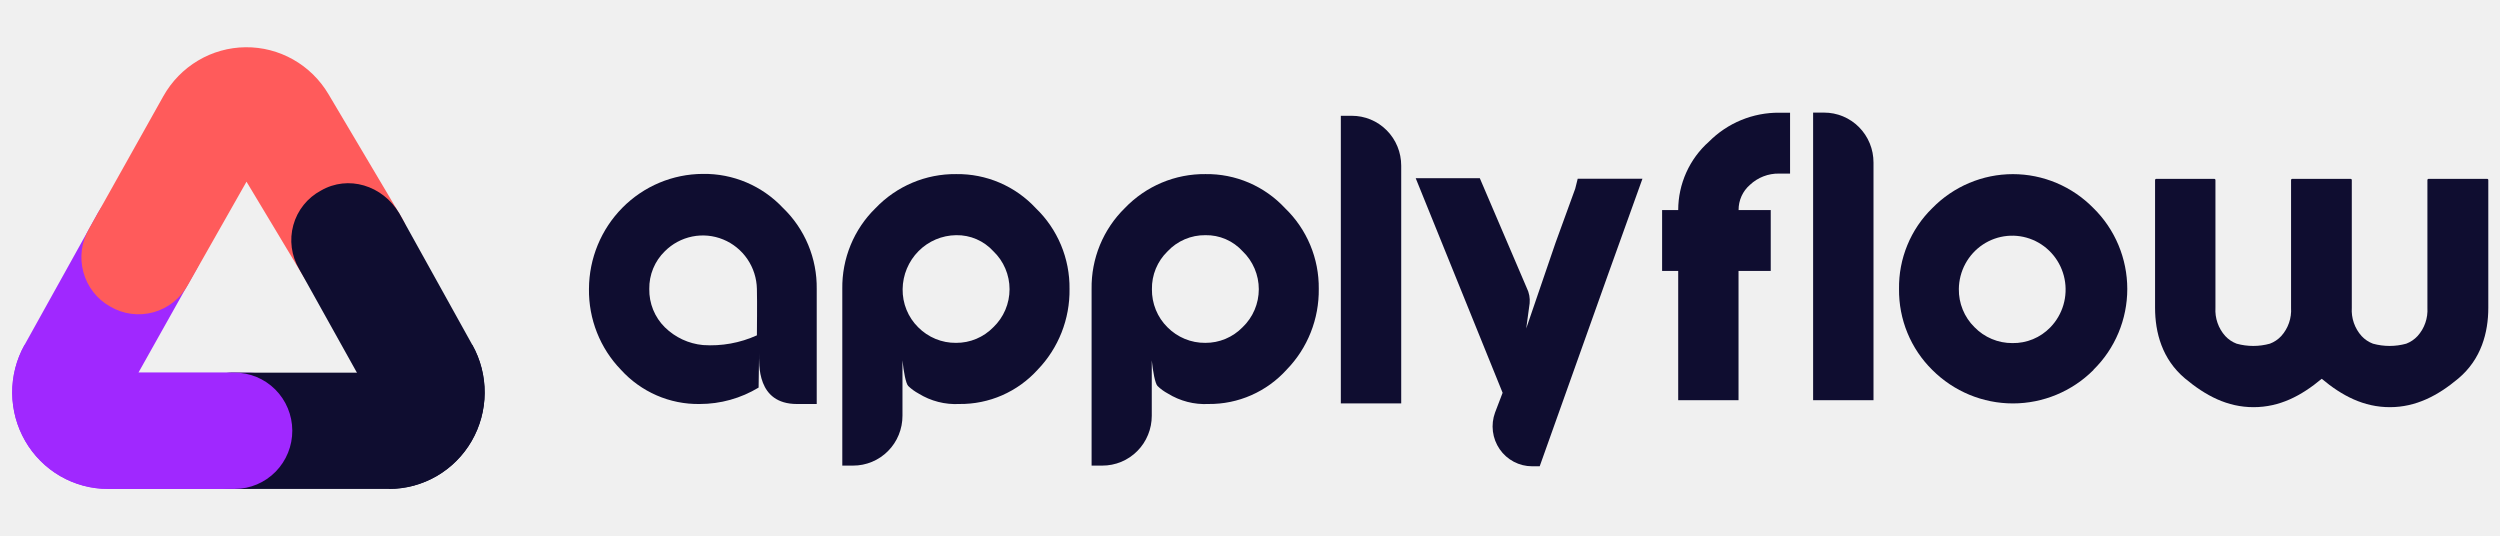
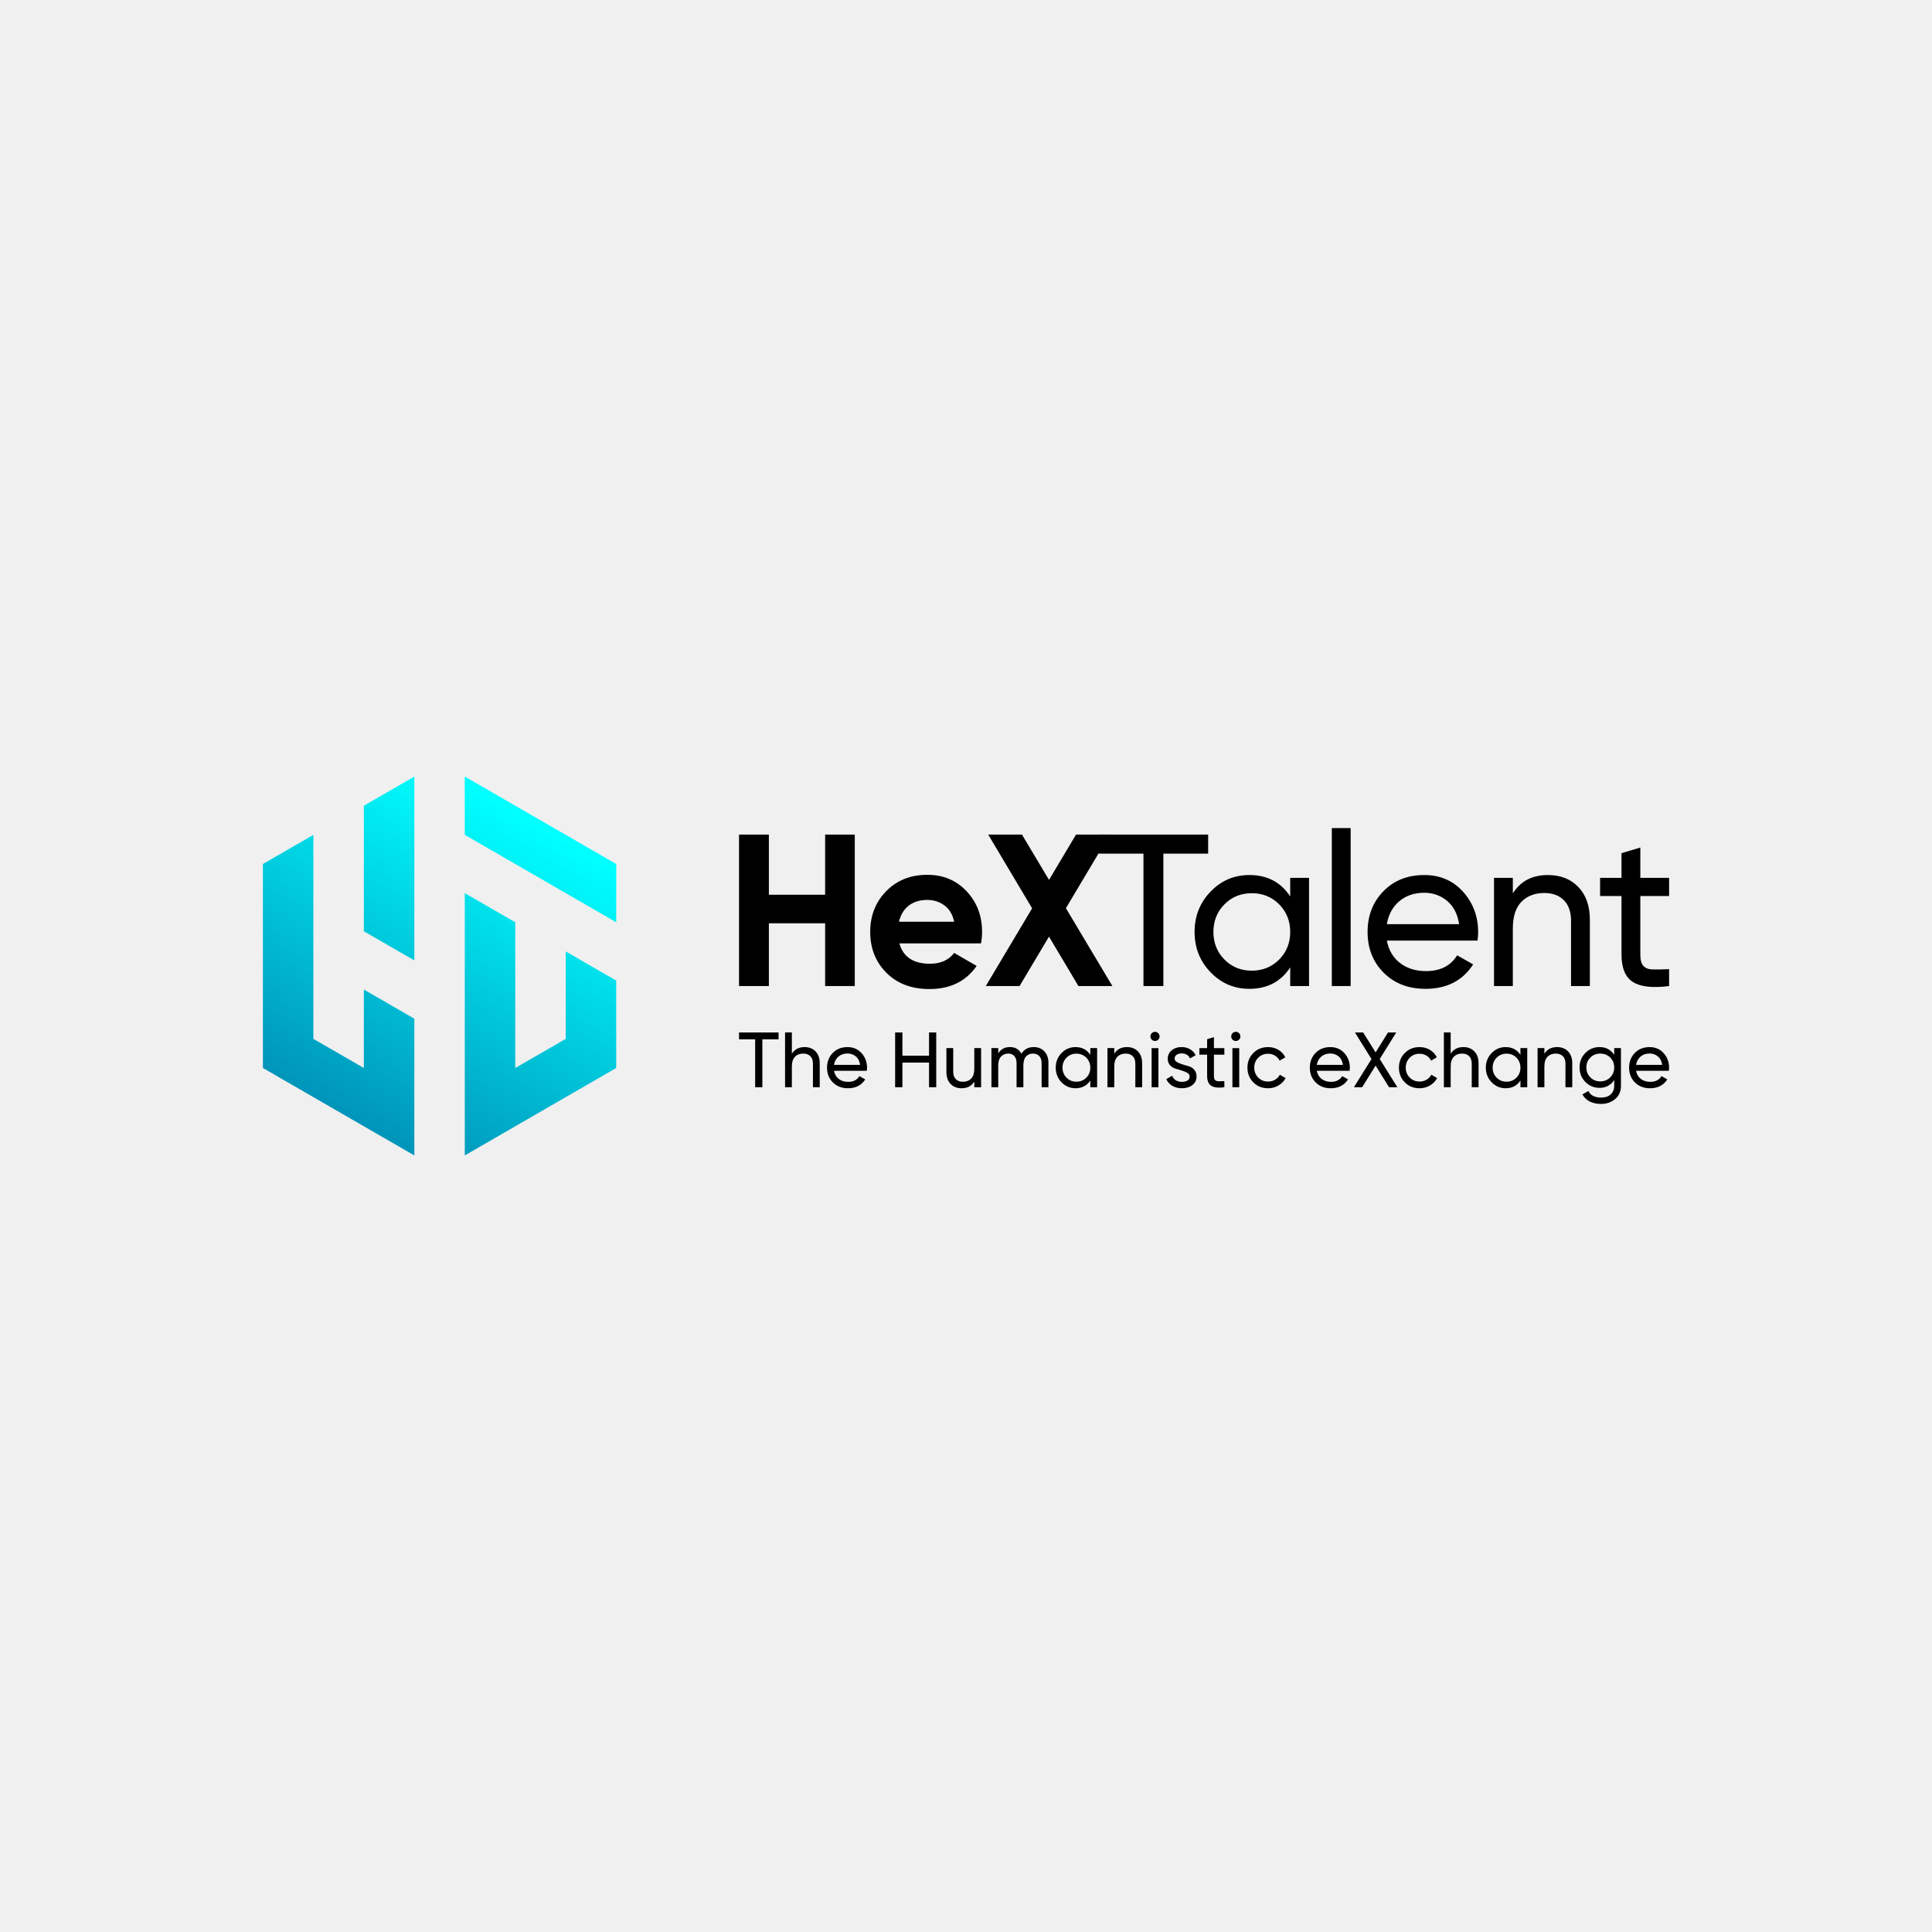
- <svg xmlns="http://www.w3.org/2000/svg" width="196" height="42" viewBox="0 0 196 42" fill="none">
-   <g clip-path="url(#clip0_1398_15889)">
-     <path fill-rule="evenodd" clip-rule="evenodd" d="M62.484 31.674C59.321 31.674 59.512 28.554 59.512 27.697L59.475 30.386C58.078 31.231 56.479 31.676 54.851 31.674C53.693 31.691 52.544 31.461 51.481 30.998C50.417 30.535 49.462 29.85 48.68 28.988C47.87 28.151 47.232 27.16 46.802 26.073C46.372 24.986 46.159 23.824 46.175 22.654C46.182 20.264 47.126 17.974 48.799 16.284C50.472 14.594 52.74 13.641 55.107 13.634C56.279 13.616 57.443 13.844 58.524 14.303C59.605 14.763 60.58 15.444 61.387 16.303C62.237 17.121 62.911 18.107 63.365 19.2C63.82 20.293 64.047 21.468 64.031 22.654V31.674H62.484ZM52.123 25.659C51.728 25.268 51.416 24.8 51.206 24.283C50.997 23.767 50.894 23.212 50.904 22.654C50.896 22.103 50.999 21.556 51.209 21.048C51.419 20.539 51.73 20.08 52.123 19.698C52.712 19.109 53.459 18.708 54.272 18.543C55.085 18.379 55.928 18.459 56.696 18.774C57.465 19.089 58.125 19.624 58.595 20.314C59.065 21.003 59.324 21.817 59.341 22.654C59.37 23.904 59.341 25.552 59.341 26.291C58.017 26.89 56.567 27.152 55.119 27.053C53.992 26.948 52.934 26.456 52.123 25.659Z" fill="#0F0D30" />
-     <path fill-rule="evenodd" clip-rule="evenodd" d="M85.581 36.503V22.653C85.564 21.474 85.786 20.303 86.233 19.214C86.681 18.125 87.345 17.139 88.183 16.318C89.002 15.462 89.986 14.784 91.073 14.325C92.161 13.866 93.33 13.636 94.509 13.649C95.676 13.632 96.834 13.861 97.908 14.321C98.983 14.782 99.95 15.463 100.749 16.323C101.596 17.138 102.268 18.121 102.723 19.21C103.178 20.299 103.406 21.471 103.392 22.653C103.406 23.82 103.192 24.978 102.762 26.062C102.333 27.145 101.695 28.133 100.887 28.967C100.111 29.829 99.164 30.516 98.106 30.982C97.049 31.449 95.906 31.684 94.752 31.673C93.631 31.732 92.519 31.446 91.561 30.853C91.265 30.695 90.991 30.497 90.749 30.262C90.559 30.062 90.388 29.123 90.299 28.253V32.591C90.3 33.106 90.2 33.616 90.005 34.091C89.811 34.567 89.525 34.999 89.164 35.362C88.803 35.726 88.375 36.014 87.903 36.21C87.432 36.405 86.927 36.505 86.417 36.503H85.581ZM91.529 25.658C91.136 25.269 90.825 24.804 90.616 24.29C90.407 23.776 90.303 23.225 90.311 22.669C90.302 22.119 90.406 21.572 90.615 21.063C90.825 20.555 91.136 20.095 91.529 19.713C91.91 19.304 92.372 18.98 92.884 18.76C93.397 18.541 93.948 18.431 94.505 18.438C95.052 18.428 95.595 18.535 96.099 18.753C96.602 18.971 97.054 19.294 97.424 19.701C97.824 20.084 98.142 20.545 98.36 21.057C98.578 21.568 98.69 22.119 98.69 22.675C98.69 23.232 98.578 23.783 98.36 24.294C98.142 24.806 97.824 25.267 97.424 25.65C97.042 26.043 96.586 26.355 96.082 26.566C95.579 26.778 95.038 26.884 94.493 26.88C93.943 26.885 93.398 26.78 92.889 26.57C92.38 26.36 91.918 26.05 91.529 25.658Z" fill="#0F0D30" />
-     <path fill-rule="evenodd" clip-rule="evenodd" d="M105.121 31.628V9.078H105.974C106.483 9.076 106.988 9.176 107.46 9.371C107.931 9.567 108.359 9.855 108.72 10.219C109.081 10.582 109.367 11.014 109.562 11.49C109.756 11.965 109.856 12.475 109.855 12.99V31.628H105.121Z" fill="#0F0D30" />
-     <path fill-rule="evenodd" clip-rule="evenodd" d="M133.983 11.104C133.226 11.774 132.62 12.599 132.204 13.524C131.788 14.45 131.572 15.454 131.571 16.47H130.309V21.243H131.571V31.378H136.301V21.243H138.826V16.47H136.305C136.302 16.096 136.38 15.724 136.533 15.383C136.687 15.041 136.912 14.738 137.194 14.494C137.816 13.909 138.639 13.591 139.488 13.609H140.341V8.836H139.488C138.468 8.828 137.456 9.024 136.511 9.413C135.566 9.802 134.706 10.377 133.983 11.104Z" fill="#0F0D30" />
-     <path fill-rule="evenodd" clip-rule="evenodd" d="M142.148 31.378V8.828H143.001C143.511 8.826 144.016 8.926 144.487 9.121C144.958 9.317 145.387 9.605 145.747 9.968C146.108 10.332 146.394 10.764 146.589 11.24C146.784 11.715 146.883 12.225 146.882 12.74V31.378H142.148Z" fill="#0F0D30" />
-     <path fill-rule="evenodd" clip-rule="evenodd" d="M164.129 29.006C162.448 30.686 160.177 31.629 157.812 31.629C155.446 31.629 153.176 30.686 151.494 29.006C150.656 28.181 149.992 27.192 149.543 26.101C149.095 25.009 148.87 23.837 148.884 22.655C148.866 21.475 149.089 20.304 149.537 19.215C149.985 18.125 150.65 17.14 151.49 16.32C152.316 15.475 153.3 14.804 154.385 14.346C155.47 13.888 156.634 13.652 157.81 13.652C158.985 13.652 160.15 13.888 161.234 14.346C162.319 14.804 163.303 15.475 164.129 16.32C164.968 17.143 165.634 18.128 166.089 19.216C166.544 20.304 166.779 21.474 166.779 22.655C166.779 23.836 166.544 25.005 166.089 26.093C165.634 27.181 164.968 28.166 164.129 28.989V29.006ZM157.771 26.898C158.323 26.908 158.872 26.804 159.383 26.593C159.894 26.381 160.357 26.067 160.743 25.668C161.223 25.175 161.576 24.571 161.771 23.908C161.966 23.245 161.997 22.544 161.861 21.866C161.725 21.188 161.427 20.554 160.992 20.02C160.557 19.486 159.999 19.067 159.367 18.802C158.735 18.536 158.048 18.431 157.366 18.496C156.684 18.561 156.028 18.793 155.456 19.174C154.885 19.554 154.414 20.07 154.085 20.677C153.757 21.284 153.581 21.963 153.573 22.655C153.565 23.21 153.669 23.762 153.878 24.275C154.087 24.789 154.398 25.255 154.791 25.643C155.179 26.044 155.643 26.361 156.155 26.576C156.667 26.792 157.216 26.901 157.771 26.898Z" fill="#0F0D30" />
-     <path fill-rule="evenodd" clip-rule="evenodd" d="M119.656 25.752L121.954 19.036L123.497 14.793L123.692 14.014H128.767L126.083 21.484L120.712 36.556H120.115C119.616 36.556 119.124 36.434 118.682 36.201C118.239 35.968 117.859 35.63 117.574 35.216C117.289 34.803 117.107 34.325 117.044 33.825C116.981 33.325 117.039 32.817 117.212 32.345L117.805 30.795L110.992 13.973H116.018L119.701 22.583C119.886 22.951 119.963 23.365 119.924 23.776L119.656 25.752Z" fill="#0F0D30" />
-     <path fill-rule="evenodd" clip-rule="evenodd" d="M194.969 14.022H190.402C190.377 14.022 190.353 14.032 190.336 14.049C190.318 14.067 190.309 14.091 190.309 14.116V24.128C190.334 24.531 190.278 24.935 190.146 25.316C190.013 25.698 189.806 26.048 189.537 26.346C189.29 26.612 188.986 26.817 188.648 26.945C187.795 27.18 186.895 27.18 186.042 26.945C185.702 26.818 185.396 26.613 185.148 26.346C184.88 26.047 184.674 25.697 184.542 25.316C184.41 24.935 184.355 24.531 184.381 24.128V14.116C184.381 14.091 184.371 14.067 184.354 14.049C184.336 14.032 184.312 14.022 184.288 14.022H179.712C179.687 14.022 179.663 14.032 179.646 14.049C179.628 14.067 179.619 14.091 179.619 14.116V24.128C179.644 24.531 179.59 24.935 179.458 25.316C179.326 25.697 179.12 26.047 178.851 26.346C178.604 26.613 178.298 26.818 177.958 26.945C177.105 27.18 176.205 27.18 175.352 26.945C175.014 26.817 174.709 26.612 174.462 26.346C174.193 26.048 173.986 25.698 173.854 25.316C173.721 24.935 173.666 24.531 173.691 24.128V14.116C173.691 14.091 173.681 14.067 173.664 14.049C173.646 14.032 173.622 14.022 173.598 14.022H169.05C169.038 14.022 169.026 14.024 169.015 14.029C169.003 14.034 168.993 14.041 168.984 14.049C168.976 14.058 168.969 14.069 168.964 14.08C168.959 14.091 168.957 14.104 168.957 14.116V24.128C168.957 26.084 169.517 28.167 171.3 29.667C172.924 31.024 174.625 31.922 176.675 31.922C178.725 31.922 180.418 31.037 182.022 29.696C183.622 31.037 185.327 31.922 187.365 31.922C189.403 31.922 191.129 31.024 192.741 29.667C194.523 28.167 195.083 26.084 195.083 24.128V14.116C195.083 14.102 195.081 14.088 195.075 14.075C195.069 14.062 195.06 14.05 195.049 14.041C195.038 14.032 195.025 14.025 195.011 14.022C194.998 14.019 194.983 14.019 194.969 14.022Z" fill="#0F0D30" />
-     <path fill-rule="evenodd" clip-rule="evenodd" d="M66.036 36.503V22.653C66.019 21.473 66.241 20.302 66.689 19.213C67.138 18.123 67.802 17.138 68.643 16.318C69.461 15.462 70.443 14.784 71.53 14.325C72.617 13.866 73.786 13.636 74.964 13.649C76.132 13.632 77.29 13.861 78.365 14.321C79.44 14.781 80.409 15.463 81.208 16.323C82.055 17.138 82.727 18.121 83.182 19.21C83.637 20.299 83.865 21.471 83.851 22.653C83.868 23.822 83.655 24.983 83.227 26.069C82.798 27.155 82.162 28.146 81.355 28.983C80.576 29.843 79.627 30.526 78.569 30.99C77.512 31.453 76.369 31.686 75.216 31.673C74.092 31.733 72.976 31.447 72.016 30.853C71.721 30.693 71.448 30.495 71.204 30.262C71.014 30.062 70.843 29.123 70.754 28.253V32.591C70.755 33.106 70.656 33.615 70.462 34.091C70.268 34.567 69.982 34.999 69.621 35.362C69.261 35.726 68.833 36.014 68.362 36.209C67.891 36.405 67.386 36.505 66.876 36.503H66.036ZM71.984 25.658C71.591 25.269 71.28 24.804 71.071 24.29C70.862 23.776 70.758 23.225 70.766 22.669C70.78 21.55 71.227 20.481 72.011 19.69C72.796 18.899 73.856 18.45 74.964 18.438C75.511 18.428 76.055 18.535 76.558 18.753C77.061 18.971 77.513 19.294 77.883 19.701C78.283 20.084 78.602 20.545 78.819 21.057C79.037 21.568 79.149 22.119 79.149 22.675C79.149 23.232 79.037 23.783 78.819 24.294C78.602 24.806 78.283 25.267 77.883 25.65C77.501 26.043 77.045 26.355 76.541 26.566C76.038 26.778 75.497 26.884 74.952 26.88C74.402 26.886 73.856 26.781 73.346 26.571C72.837 26.361 72.374 26.051 71.984 25.658Z" fill="#0F0D30" />
-     <path d="M19.666 38.33H8.453C7.143 38.33 5.857 37.984 4.721 37.326C3.586 36.667 2.64 35.72 1.98 34.579C1.32 33.437 0.967 32.14 0.957 30.818C0.947 29.496 1.281 28.194 1.924 27.043L7.697 16.657C7.985 16.14 8.372 15.686 8.834 15.32C9.296 14.954 9.825 14.684 10.39 14.525C10.956 14.366 11.547 14.321 12.13 14.393C12.713 14.464 13.276 14.652 13.787 14.944C14.297 15.236 14.745 15.628 15.103 16.097C15.461 16.566 15.724 17.103 15.875 17.675C16.026 18.247 16.063 18.844 15.983 19.431C15.904 20.018 15.709 20.583 15.411 21.093L10.852 29.216H19.617C20.789 29.244 21.904 29.733 22.725 30.577C23.546 31.422 24.009 32.557 24.015 33.741C24.022 34.924 23.571 36.064 22.759 36.918C21.947 37.772 20.838 38.272 19.666 38.313V38.33Z" fill="#A028FF" />
-     <path d="M18.204 38.33H30.502C31.811 38.33 33.098 37.984 34.233 37.326C35.369 36.668 36.314 35.721 36.974 34.579C37.635 33.437 37.987 32.141 37.997 30.819C38.007 29.496 37.674 28.195 37.031 27.043L27.981 29.216H18.237C15.776 29.216 14.822 31.266 14.822 33.726C14.822 36.186 15.695 38.33 18.204 38.33Z" fill="#0F0D30" />
-     <path d="M31.518 17.102L25.757 7.39C25.085 6.254 24.131 5.316 22.988 4.669C21.846 4.022 20.555 3.689 19.245 3.704C17.936 3.718 16.652 4.078 15.524 4.75C14.395 5.421 13.461 6.379 12.813 7.529L6.979 17.939C6.685 18.447 6.494 19.009 6.418 19.593C6.342 20.177 6.383 20.77 6.537 21.337C6.691 21.905 6.956 22.436 7.317 22.898C7.677 23.361 8.126 23.746 8.636 24.032C9.143 24.331 9.705 24.525 10.288 24.602C10.871 24.68 11.463 24.639 12.03 24.482C12.597 24.326 13.128 24.057 13.591 23.691C14.053 23.325 14.439 22.869 14.726 22.351L19.326 14.245L23.792 21.678C24.392 22.713 25.376 23.464 26.525 23.767C27.674 24.069 28.896 23.898 29.92 23.291C30.945 22.685 31.689 21.692 31.988 20.531C32.288 19.37 32.119 18.137 31.518 17.102Z" fill="#FF5B5B" />
-     <path d="M10.852 29.216H18.383C19.58 29.21 20.73 29.685 21.58 30.536C22.43 31.387 22.911 32.544 22.916 33.753C22.922 34.961 22.451 36.123 21.609 36.981C20.766 37.84 19.621 38.325 18.424 38.33H8.453C7.143 38.33 5.857 37.984 4.721 37.326C3.586 36.668 2.64 35.721 1.98 34.579C1.32 33.437 0.967 32.141 0.957 30.819C0.947 29.496 1.281 28.195 1.924 27.043L10.852 29.216Z" fill="#A028FF" />
-     <path d="M30.503 38.33C31.813 38.33 33.099 37.984 34.235 37.326C35.37 36.667 36.315 35.72 36.976 34.579C37.636 33.437 37.989 32.14 37.999 30.818C38.008 29.496 37.675 28.194 37.032 27.043L31.307 16.727C29.988 14.517 27.288 13.705 25.156 14.944C24.633 15.223 24.172 15.607 23.801 16.072C23.429 16.537 23.156 17.074 22.997 17.649C22.837 18.225 22.796 18.827 22.875 19.419C22.954 20.011 23.151 20.581 23.455 21.094L27.982 29.216" fill="#0F0D30" />
+ <svg xmlns="http://www.w3.org/2000/svg" xmlns:xlink="http://www.w3.org/1999/xlink" version="1.1" id="Layer_1" x="0px" y="0px" width="240px" height="240px" viewBox="0 0 240 240" enable-background="new 0 0 240 240" xml:space="preserve">
+   <path d="M138.184,122.488h-4.22l-3.655-6.137l-3.655,6.137h-4.192l5.751-9.654l-5.456-9.161h4.193l3.364,5.631l3.355-5.631h4.192  l-5.451,9.147L138.184,122.488z M111.675,114.505h6.854c-0.197-0.914-0.605-1.595-1.223-2.043c-0.618-0.448-1.321-0.671-2.11-0.671  c-0.932,0-1.702,0.237-2.312,0.712C112.275,112.978,111.872,113.646,111.675,114.505z M111.729,117.193  c0.466,1.684,1.729,2.526,3.79,2.526c1.326,0,2.33-0.448,3.011-1.344l2.794,1.613c-1.326,1.917-3.278,2.876-5.859,2.876  c-2.222,0-4.005-0.672-5.348-2.016c-1.344-1.344-2.016-3.037-2.016-5.08c0-2.025,0.663-3.714,1.989-5.066  c1.326-1.353,3.028-2.03,5.107-2.03c1.971,0,3.597,0.681,4.878,2.043c1.281,1.362,1.922,3.046,1.922,5.053  c0,0.448-0.045,0.923-0.135,1.425H111.729z M102.501,103.674h3.682v18.814h-3.682v-7.795h-6.988v7.795h-3.708v-18.814h3.708v7.472  h6.988V103.674z" />
+   <path d="M207.342,111.307h-3.574v7.283c0,0.664,0.13,1.133,0.39,1.411s0.658,0.421,1.196,0.43c0.537,0.009,1.2-0.004,1.988-0.04  v2.097c-2.042,0.269-3.538,0.103-4.488-0.498c-0.949-0.6-1.424-1.733-1.424-3.4v-7.283h-2.661v-2.258h2.661v-3.064l2.338-0.699  v3.763h3.574V111.307z M192.283,108.7c1.576,0,2.84,0.497,3.789,1.492c0.95,0.994,1.425,2.342,1.425,4.044v8.252h-2.338v-8.117  c0-1.093-0.296-1.94-0.888-2.54c-0.591-0.6-1.406-0.9-2.445-0.9c-1.164,0-2.105,0.363-2.822,1.088s-1.075,1.841-1.075,3.346v7.123  h-2.338v-13.439h2.338v1.936C188.879,109.461,190.33,108.7,192.283,108.7z M176.929,110.904c-1.255,0-2.294,0.354-3.118,1.062  c-0.824,0.708-1.335,1.653-1.532,2.835h8.978c-0.197-1.272-0.699-2.239-1.506-2.903  C178.944,111.235,178.004,110.904,176.929,110.904z M172.278,116.844c0.233,1.201,0.784,2.132,1.653,2.795  c0.869,0.663,1.939,0.995,3.212,0.995c1.773,0,3.063-0.654,3.87-1.962l1.989,1.128c-1.309,2.025-3.279,3.037-5.913,3.037  c-2.133,0-3.866-0.667-5.201-2.002s-2.002-3.024-2.002-5.066c0-2.025,0.653-3.709,1.962-5.053c1.308-1.344,3.001-2.016,5.08-2.016  c1.971,0,3.579,0.694,4.824,2.083c1.245,1.388,1.868,3.059,1.868,5.012c0,0.34-0.027,0.689-0.081,1.048H172.278z M165.443,122.488  v-19.621h2.339v19.621H165.443z M155.491,120.58c1.362,0,2.499-0.461,3.413-1.384s1.371-2.065,1.371-3.427s-0.457-2.504-1.371-3.427  c-0.914-0.923-2.051-1.384-3.413-1.384c-1.344,0-2.473,0.461-3.387,1.384c-0.913,0.922-1.37,2.065-1.37,3.427  s0.457,2.504,1.37,3.427C153.019,120.118,154.147,120.58,155.491,120.58z M160.275,109.049h2.338v13.439h-2.338v-2.312  c-1.165,1.774-2.857,2.661-5.08,2.661c-1.881,0-3.484-0.685-4.811-2.056c-1.326-1.371-1.989-3.042-1.989-5.013  c0-1.971,0.663-3.642,1.989-5.013c1.326-1.371,2.93-2.056,4.811-2.056c2.223,0,3.915,0.887,5.08,2.661V109.049z M150.081,103.674  v2.365h-5.563v16.449h-2.473v-16.449h-5.537v-2.365H150.081z" />
+   <path d="M204.921,130.869c-0.454,0-0.83,0.129-1.128,0.385c-0.299,0.256-0.483,0.598-0.555,1.026h3.248  c-0.071-0.461-0.253-0.811-0.545-1.051C205.65,130.989,205.31,130.869,204.921,130.869 M203.238,133.02  c0.084,0.434,0.283,0.771,0.598,1.011s0.702,0.36,1.162,0.36c0.643,0,1.109-0.237,1.4-0.71l0.72,0.408  c-0.473,0.732-1.186,1.099-2.14,1.099c-0.771,0-1.398-0.241-1.881-0.725c-0.483-0.482-0.725-1.094-0.725-1.833  c0-0.732,0.236-1.342,0.709-1.828c0.474-0.486,1.087-0.729,1.839-0.729c0.713,0,1.295,0.251,1.745,0.754  c0.451,0.502,0.676,1.106,0.676,1.813c0,0.123-0.01,0.25-0.029,0.38H203.238z M197.559,133.836c0.331,0.33,0.742,0.496,1.235,0.496  c0.492,0,0.904-0.166,1.234-0.496c0.331-0.331,0.496-0.742,0.496-1.235c0-0.486-0.165-0.895-0.496-1.225  c-0.33-0.331-0.742-0.496-1.234-0.496c-0.493,0-0.904,0.165-1.235,0.496c-0.331,0.33-0.496,0.738-0.496,1.225  C197.063,133.094,197.228,133.505,197.559,133.836z M200.524,130.198h0.837v4.659c0,0.72-0.243,1.278-0.729,1.678  c-0.486,0.398-1.07,0.598-1.751,0.598c-0.544,0-1.015-0.103-1.41-0.307s-0.693-0.497-0.895-0.88l0.739-0.418  c0.266,0.545,0.794,0.816,1.586,0.816c0.505,0,0.902-0.133,1.19-0.398c0.289-0.266,0.433-0.629,0.433-1.089v-0.691  c-0.428,0.649-1.037,0.973-1.828,0.973c-0.693,0-1.28-0.246-1.761-0.739c-0.479-0.492-0.719-1.092-0.719-1.799  c0-0.706,0.239-1.305,0.719-1.794c0.48-0.489,1.067-0.734,1.761-0.734c0.798,0,1.407,0.321,1.828,0.963V130.198z M193.426,130.072  c0.57,0,1.027,0.18,1.371,0.54c0.344,0.359,0.515,0.848,0.515,1.464v2.985h-0.846v-2.938c0-0.396-0.106-0.701-0.321-0.919  c-0.214-0.217-0.509-0.325-0.885-0.325c-0.421,0-0.762,0.131-1.021,0.394c-0.26,0.263-0.39,0.666-0.39,1.211v2.577h-0.846v-4.863  h0.846v0.7C192.193,130.348,192.719,130.072,193.426,130.072z M187.143,134.37c0.493,0,0.904-0.166,1.235-0.5  s0.496-0.747,0.496-1.24s-0.165-0.906-0.496-1.24s-0.742-0.501-1.235-0.501c-0.486,0-0.895,0.167-1.226,0.501  c-0.33,0.334-0.495,0.747-0.495,1.24s0.165,0.906,0.495,1.24C186.248,134.204,186.656,134.37,187.143,134.37z M188.874,130.198  h0.846v4.863h-0.846v-0.837c-0.422,0.643-1.034,0.963-1.839,0.963c-0.68,0-1.261-0.248-1.74-0.743  c-0.479-0.497-0.72-1.101-0.72-1.814c0-0.713,0.24-1.318,0.72-1.813c0.479-0.496,1.061-0.744,1.74-0.744  c0.805,0,1.417,0.321,1.839,0.963V130.198z M181.784,130.072c0.57,0,1.027,0.18,1.371,0.54c0.344,0.359,0.516,0.848,0.516,1.464  v2.985h-0.847v-2.938c0-0.396-0.106-0.701-0.32-0.919c-0.214-0.217-0.509-0.325-0.885-0.325c-0.422,0-0.762,0.131-1.021,0.394  c-0.259,0.263-0.389,0.666-0.389,1.211v2.577h-0.846v-6.809h0.846v2.646C180.553,130.348,181.077,130.072,181.784,130.072z   M176.338,135.188c-0.732,0-1.342-0.244-1.828-0.733c-0.486-0.49-0.729-1.098-0.729-1.824c0-0.726,0.243-1.334,0.729-1.823  s1.096-0.734,1.828-0.734c0.479,0,0.911,0.115,1.294,0.345c0.382,0.23,0.667,0.54,0.855,0.93l-0.71,0.408  c-0.123-0.26-0.313-0.467-0.569-0.623c-0.256-0.155-0.546-0.233-0.87-0.233c-0.486,0-0.893,0.166-1.221,0.496  c-0.327,0.331-0.491,0.742-0.491,1.235c0,0.486,0.164,0.895,0.491,1.226c0.328,0.331,0.734,0.496,1.221,0.496  c0.324,0,0.616-0.076,0.875-0.229c0.26-0.152,0.458-0.358,0.594-0.618l0.72,0.419c-0.208,0.383-0.506,0.688-0.895,0.919  C177.242,135.072,176.811,135.188,176.338,135.188z M173.586,135.062h-1.031l-1.673-2.686l-1.673,2.686h-1.021l2.183-3.506  l-2.057-3.303h1.021l1.548,2.48l1.545-2.48h1.021l-2.054,3.299L173.586,135.062z M165.261,130.869c-0.454,0-0.83,0.129-1.128,0.385  c-0.299,0.256-0.483,0.598-0.555,1.026h3.248c-0.071-0.461-0.253-0.811-0.544-1.051C165.99,130.989,165.649,130.869,165.261,130.869  z M163.578,133.02c0.084,0.434,0.283,0.771,0.598,1.011s0.702,0.36,1.163,0.36c0.642,0,1.108-0.237,1.4-0.71l0.72,0.408  c-0.474,0.732-1.187,1.099-2.14,1.099c-0.771,0-1.399-0.241-1.882-0.725c-0.483-0.482-0.725-1.094-0.725-1.833  c0-0.732,0.236-1.342,0.71-1.828c0.473-0.486,1.086-0.729,1.838-0.729c0.713,0,1.295,0.251,1.746,0.754  c0.45,0.502,0.676,1.106,0.676,1.813c0,0.123-0.01,0.25-0.029,0.38H163.578z M157.519,135.188c-0.732,0-1.342-0.244-1.828-0.733  c-0.486-0.49-0.729-1.098-0.729-1.824c0-0.726,0.242-1.334,0.729-1.823s1.096-0.734,1.828-0.734c0.48,0,0.911,0.115,1.294,0.345  c0.383,0.23,0.668,0.54,0.856,0.93l-0.711,0.408c-0.123-0.26-0.313-0.467-0.568-0.623c-0.257-0.155-0.546-0.233-0.871-0.233  c-0.485,0-0.893,0.166-1.22,0.496c-0.327,0.331-0.491,0.742-0.491,1.235c0,0.486,0.164,0.895,0.491,1.226s0.734,0.496,1.22,0.496  c0.325,0,0.616-0.076,0.876-0.229c0.259-0.152,0.457-0.358,0.593-0.618l0.72,0.419c-0.207,0.383-0.506,0.688-0.895,0.919  C158.424,135.072,157.992,135.188,157.519,135.188z M153.094,135.062v-4.863h0.847v4.863H153.094z M153.521,129.313  c-0.161,0-0.298-0.055-0.408-0.165s-0.165-0.243-0.165-0.399c0-0.155,0.055-0.289,0.165-0.403c0.11-0.113,0.247-0.17,0.408-0.17  c0.156,0,0.289,0.057,0.399,0.17c0.11,0.114,0.165,0.248,0.165,0.403c0,0.156-0.055,0.289-0.165,0.399  S153.678,129.313,153.521,129.313z M152.093,131.016h-1.294v2.636c0,0.239,0.047,0.41,0.141,0.511  c0.095,0.1,0.238,0.152,0.433,0.155c0.195,0.003,0.435-0.002,0.721-0.015v0.759c-0.739,0.097-1.281,0.037-1.625-0.18  c-0.344-0.218-0.516-0.628-0.516-1.23v-2.636h-0.962v-0.817h0.962v-1.108l0.847-0.253v1.361h1.294V131.016z M145.916,131.497  c0,0.185,0.097,0.33,0.287,0.442c0.191,0.11,0.418,0.204,0.683,0.282c0.265,0.077,0.53,0.155,0.798,0.234  c0.267,0.078,0.492,0.226,0.679,0.441c0.185,0.216,0.277,0.492,0.277,0.832c0,0.44-0.17,0.794-0.511,1.06s-0.776,0.398-1.309,0.398  c-0.473,0-0.878-0.104-1.215-0.311c-0.337-0.208-0.577-0.483-0.72-0.827l0.729-0.418c0.078,0.233,0.224,0.418,0.438,0.555  c0.214,0.136,0.47,0.204,0.768,0.204c0.279,0,0.51-0.054,0.691-0.161c0.182-0.106,0.272-0.273,0.272-0.499  c0-0.188-0.095-0.339-0.282-0.452c-0.188-0.113-0.415-0.209-0.68-0.288c-0.264-0.08-0.53-0.159-0.798-0.24  c-0.267-0.079-0.494-0.224-0.682-0.432c-0.188-0.207-0.282-0.473-0.282-0.797c0-0.422,0.164-0.769,0.491-1.041  s0.737-0.408,1.23-0.408c0.396,0,0.747,0.089,1.055,0.268c0.309,0.178,0.54,0.426,0.695,0.744l-0.71,0.398  c-0.175-0.415-0.521-0.622-1.04-0.622c-0.24,0-0.444,0.055-0.613,0.167C146.001,131.137,145.916,131.295,145.916,131.497z   M143.058,135.062v-4.863h0.846v4.863H143.058z M143.485,129.313c-0.162,0-0.299-0.055-0.408-0.165  c-0.111-0.11-0.166-0.243-0.166-0.399c0-0.155,0.055-0.289,0.166-0.403c0.109-0.113,0.246-0.17,0.408-0.17  c0.155,0,0.288,0.057,0.398,0.17c0.11,0.114,0.165,0.248,0.165,0.403c0,0.156-0.055,0.289-0.165,0.399  S143.641,129.313,143.485,129.313z M139.994,130.072c0.57,0,1.027,0.18,1.371,0.54c0.344,0.359,0.516,0.848,0.516,1.464v2.985  h-0.847v-2.938c0-0.396-0.107-0.701-0.321-0.919c-0.214-0.217-0.509-0.325-0.885-0.325c-0.421,0-0.762,0.131-1.021,0.394  c-0.26,0.263-0.39,0.666-0.39,1.211v2.577h-0.846v-4.863h0.846v0.7C138.762,130.348,139.287,130.072,139.994,130.072z   M133.711,134.37c0.493,0,0.904-0.166,1.235-0.5s0.496-0.747,0.496-1.24s-0.165-0.906-0.496-1.24s-0.742-0.501-1.235-0.501  c-0.486,0-0.895,0.167-1.226,0.501c-0.33,0.334-0.495,0.747-0.495,1.24s0.165,0.906,0.495,1.24  C132.816,134.204,133.225,134.37,133.711,134.37z M135.442,130.198h0.846v4.863h-0.846v-0.837c-0.421,0.643-1.034,0.963-1.838,0.963  c-0.681,0-1.261-0.248-1.741-0.743c-0.479-0.497-0.72-1.101-0.72-1.814c0-0.713,0.24-1.318,0.72-1.813  c0.48-0.496,1.061-0.744,1.741-0.744c0.804,0,1.417,0.321,1.838,0.963V130.198z M128.411,130.072c0.544,0,0.985,0.177,1.322,0.53  c0.337,0.353,0.506,0.831,0.506,1.434v3.025h-0.846v-2.996c0-0.376-0.098-0.668-0.292-0.875c-0.195-0.207-0.454-0.311-0.778-0.311  c-0.363,0-0.653,0.121-0.87,0.364c-0.218,0.243-0.326,0.614-0.326,1.113v2.704h-0.846v-2.996c0-0.376-0.093-0.668-0.277-0.875  s-0.436-0.311-0.754-0.311c-0.356,0-0.653,0.123-0.89,0.369c-0.237,0.246-0.355,0.616-0.355,1.108v2.704h-0.846v-4.863h0.846v0.652  c0.331-0.52,0.813-0.778,1.449-0.778c0.655,0,1.132,0.275,1.43,0.826C127.222,130.348,127.73,130.072,128.411,130.072z   M121.029,130.198h0.847v4.863h-0.847v-0.7c-0.344,0.551-0.869,0.826-1.575,0.826c-0.571,0-1.028-0.18-1.372-0.539  c-0.344-0.36-0.515-0.848-0.515-1.464v-2.986h0.846v2.938c0,0.396,0.107,0.702,0.321,0.919c0.214,0.218,0.509,0.326,0.885,0.326  c0.422,0,0.762-0.132,1.021-0.395c0.259-0.263,0.389-0.666,0.389-1.211V130.198z M115.408,128.253h0.895v6.809h-0.895v-3.063h-3.307  v3.063h-0.904v-6.809h0.904v2.889h3.307V128.253z M105.284,130.869c-0.454,0-0.83,0.129-1.128,0.385s-0.483,0.598-0.554,1.026h3.248  c-0.071-0.461-0.253-0.811-0.544-1.051C106.013,130.989,105.673,130.869,105.284,130.869z M103.602,133.02  c0.084,0.434,0.283,0.771,0.598,1.011s0.702,0.36,1.162,0.36c0.642,0,1.109-0.237,1.401-0.71l0.72,0.408  c-0.474,0.732-1.187,1.099-2.14,1.099c-0.771,0-1.399-0.241-1.882-0.725c-0.483-0.482-0.725-1.094-0.725-1.833  c0-0.732,0.237-1.342,0.71-1.828s1.086-0.729,1.838-0.729c0.713,0,1.295,0.251,1.746,0.754c0.45,0.502,0.676,1.106,0.676,1.813  c0,0.123-0.01,0.25-0.029,0.38H103.602z M99.945,130.072c0.571,0,1.027,0.18,1.371,0.54c0.344,0.359,0.515,0.848,0.515,1.464v2.985  h-0.846v-2.938c0-0.396-0.107-0.701-0.321-0.919c-0.213-0.217-0.509-0.325-0.885-0.325c-0.421,0-0.762,0.131-1.021,0.394  s-0.389,0.666-0.389,1.211v2.577h-0.846v-6.809h0.846v2.646C98.713,130.348,99.238,130.072,99.945,130.072z M96.716,128.253v0.856  h-2.013v5.952h-0.895v-5.952h-2.003v-0.856H96.716z" />
+   <g>
+     <defs>
+       <path id="SVGID_1_" d="M38.929,110.95v-7.241l-6.271,3.621v25.34l6.271,3.62l4.702,2.716l1.567,0.904l6.271,3.621v-1.393v-5.849    v-2.506v-7.24l-6.271-3.62v7.24v2.506l-6.27-3.62V110.95z M70.279,125.431v3.619l-6.271,3.62v-18.101l-1.567-0.905l-4.703-2.715    v9.051v4.228v12.062v7.241l6.27-3.621l1.568-0.904l4.702-2.716l6.271-3.62v-10.86l-6.271-3.62V125.431z M57.739,103.709    l4.703,2.715l1.567,0.905l4.703,2.715l7.837,4.525v-7.24l-12.541-7.24v0l-6.27-3.62V103.709z M51.469,96.469l-1.492,0.862    l-4.778,2.758v2.58v4.66v2.58v5.775l6.271,3.621v-5.775v-1.466v-5.774v-2.58v0V96.469z" />
+     </defs>
+     <clipPath id="SVGID_2_">
+       <use xlink:href="#SVGID_1_" overflow="visible" />
+     </clipPath>
+     <linearGradient id="SVGID_3_" gradientUnits="userSpaceOnUse" x1="43.598" y1="139.31" x2="65.048" y2="101.68">
+       <stop offset="0" style="stop-color:#0094BA" />
+       <stop offset="1" style="stop-color:#00FFFF" />
+     </linearGradient>
+     <rect x="32.658" y="96.469" clip-path="url(#SVGID_2_)" fill="url(#SVGID_3_)" width="43.892" height="47.063" />
  </g>
-   <defs>
-     <clipPath id="clip0_1398_15889">
-       <rect width="195" height="41" fill="white" transform="translate(0.5 0.515625)" />
-     </clipPath>
-   </defs>
</svg>
